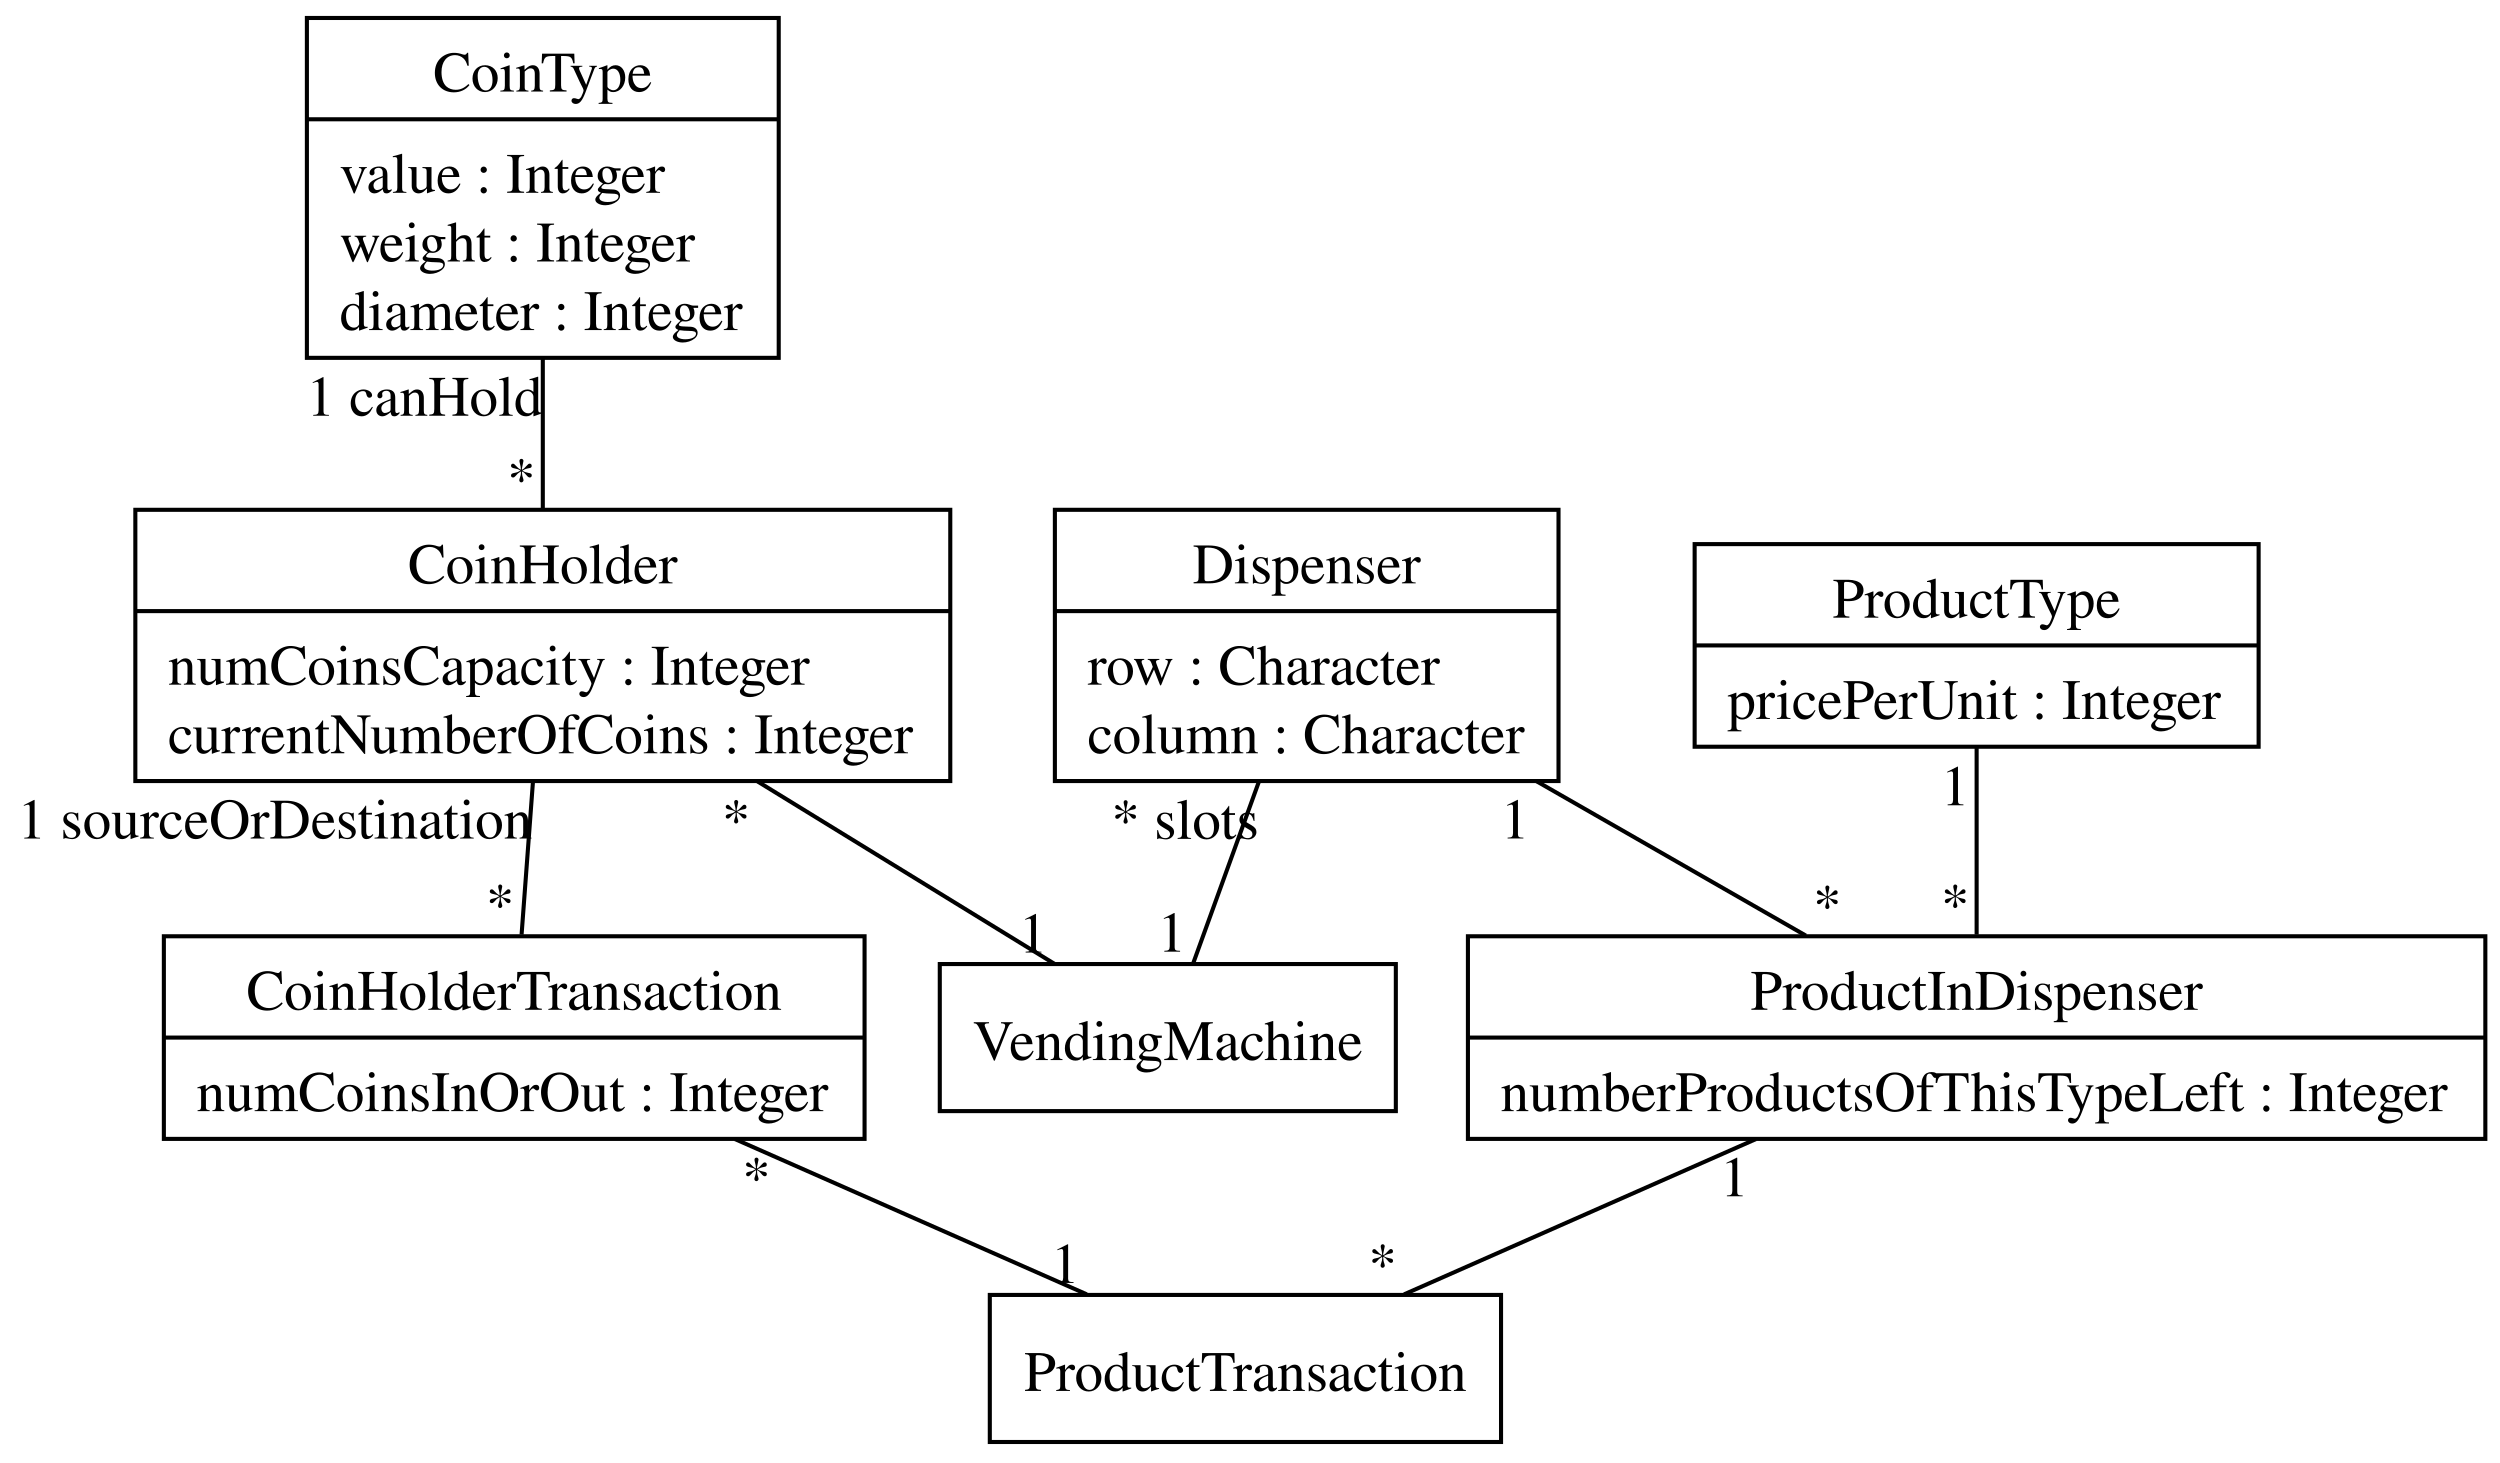
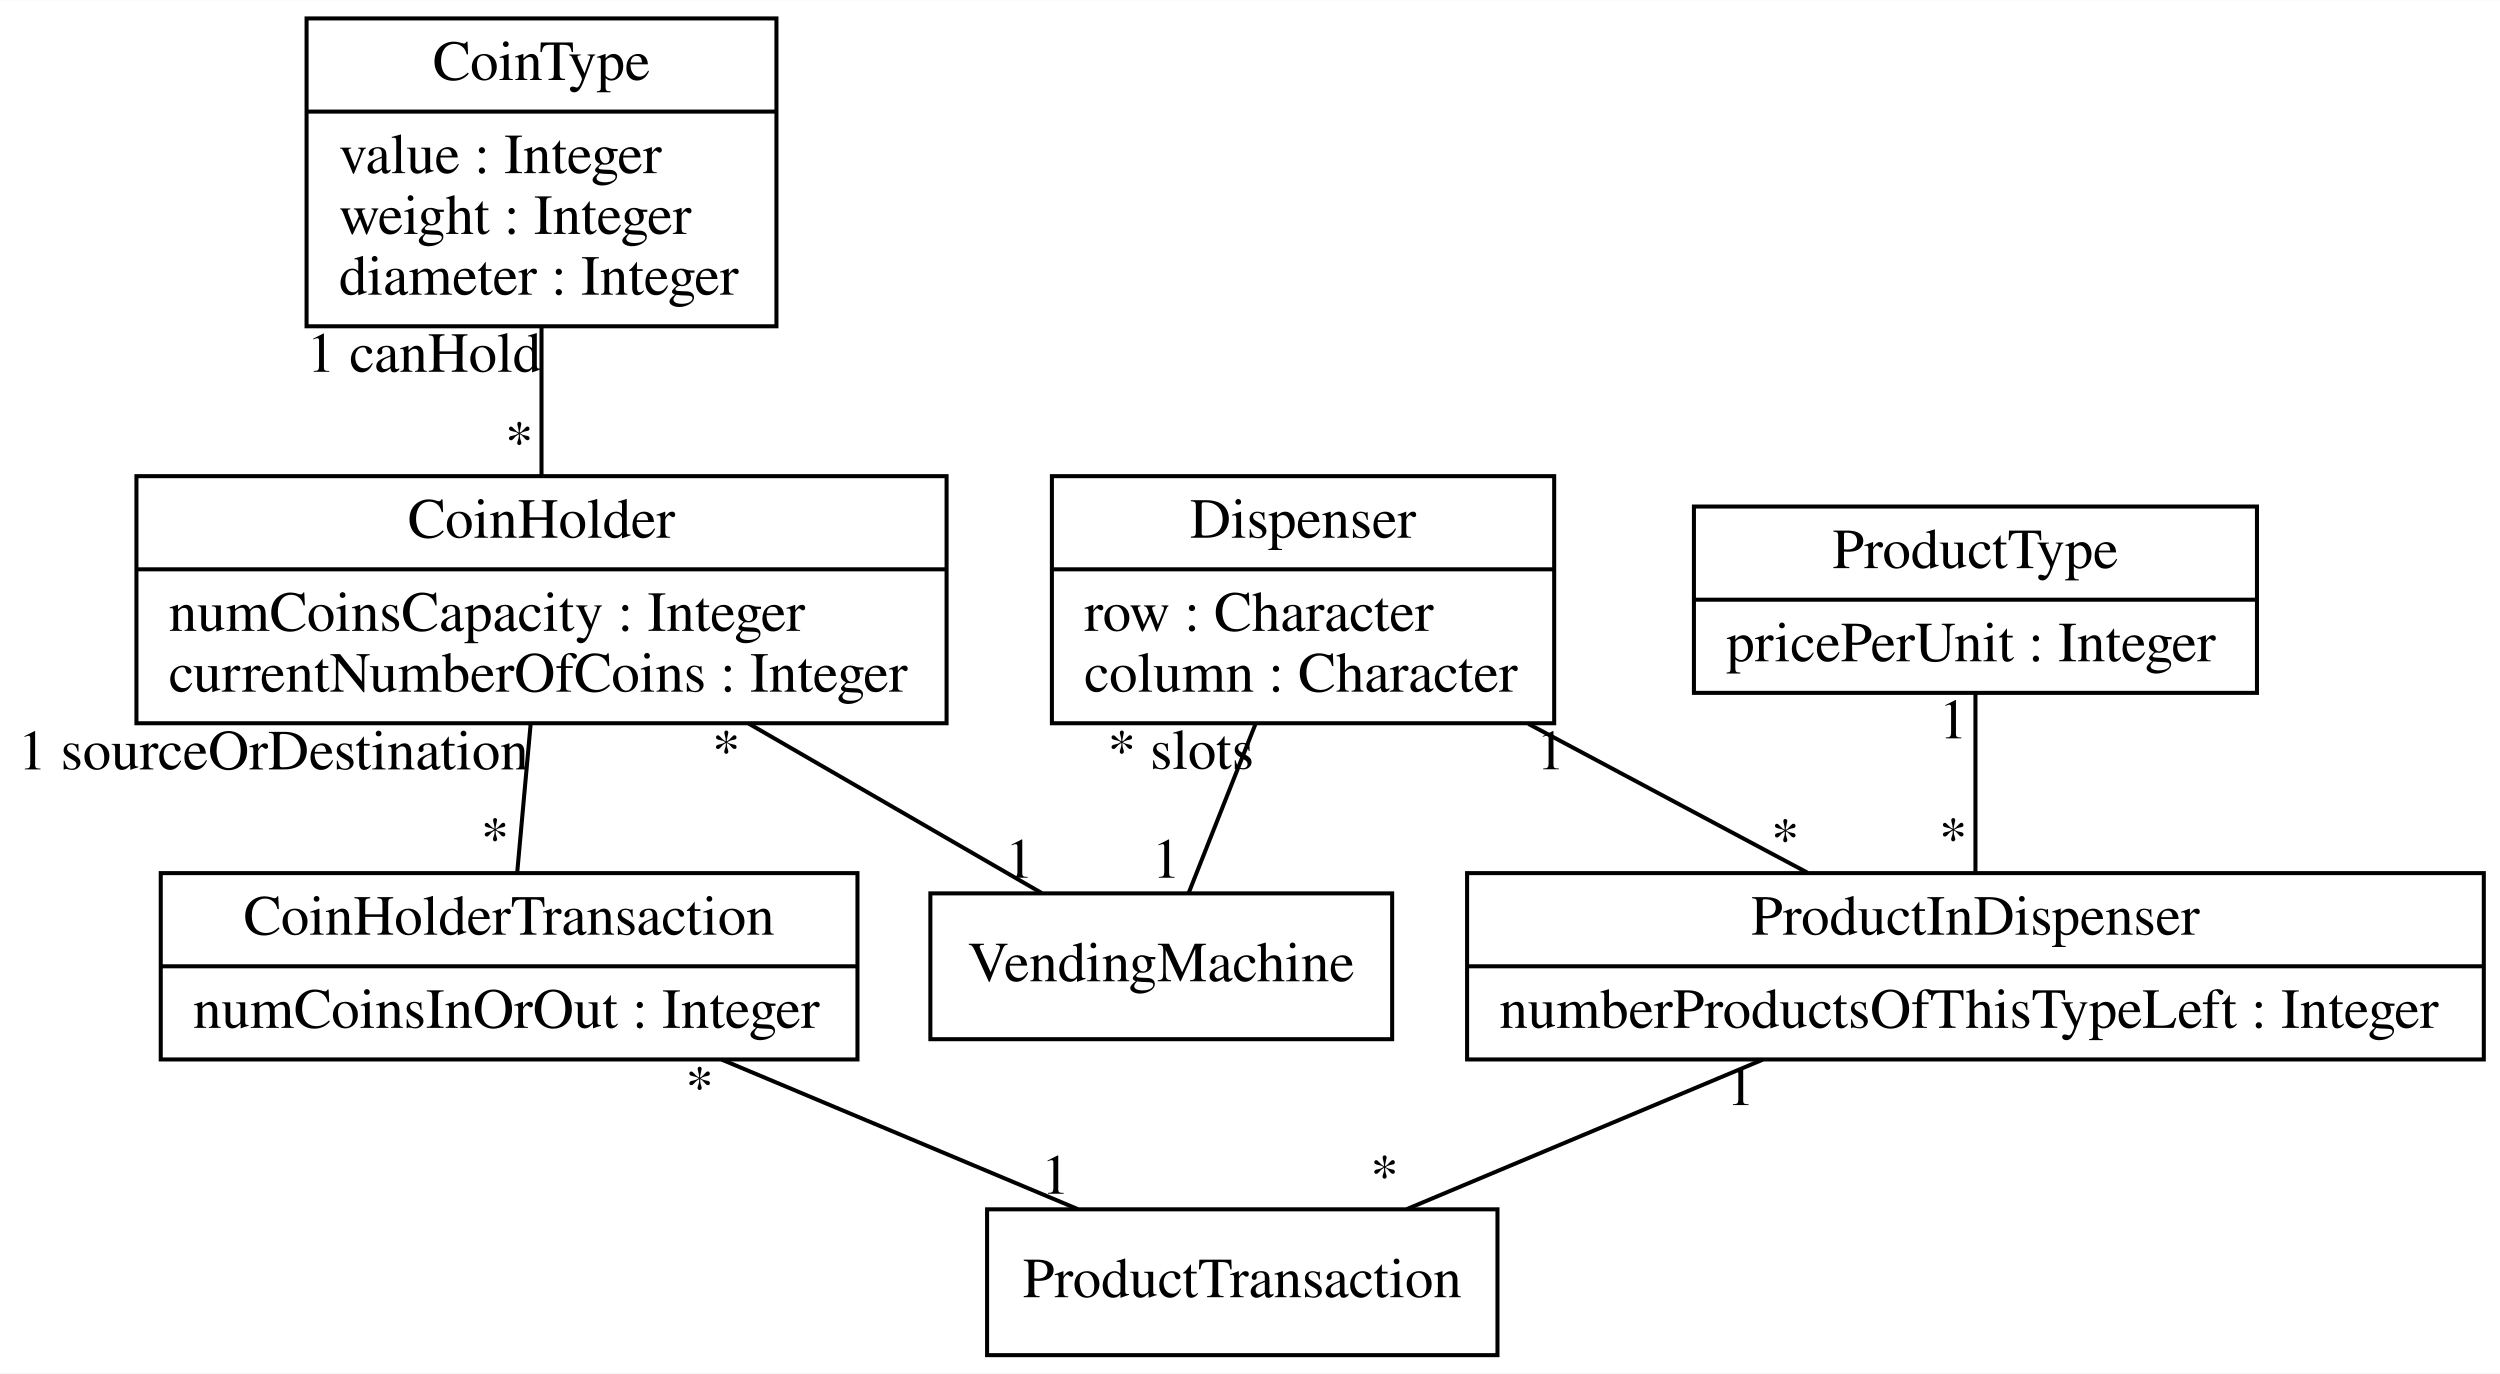
- <svg xmlns="http://www.w3.org/2000/svg" xmlns:xlink="http://www.w3.org/1999/xlink" width="612pt" height="358pt" viewBox="0.00 0.00 611.76 358.00">
-   <g id="graph0" class="graph" transform="scale(1 1) rotate(0) translate(4 354)">
-     <polygon fill="white" stroke="white" points="-4,5 -4,-354 608.759,-354 608.759,5 -4,5" />
+ <svg xmlns="http://www.w3.org/2000/svg" xmlns:xlink="http://www.w3.org/1999/xlink" width="617pt" height="339pt" viewBox="0.00 0.00 617.18 339.00">
+   <g id="graph0" class="graph" transform="scale(1 1) rotate(0) translate(4 335)">
+     <polygon fill="white" stroke="none" points="-4,4 -4,-335 613.183,-335 613.183,4 -4,4" />
    <g id="node1" class="node">
      <g id="a_node1">
-         <a xlink:href="javascript:Action.selectClass(&quot;VendingMachine&quot;);" xlink:title="class VendingMachine ">
-           <polygon fill="none" stroke="black" points="225.938,-82 225.938,-118 337.58,-118 337.58,-82 225.938,-82" />
-           <text text-anchor="middle" x="281.759" y="-94.5" font-family="Times,serif" font-size="14.00">VendingMachine</text>
+         <a xlink:href="javascript:Action.selectClass(&quot;VendingMachine&quot;);" xlink:title="class VendingMachine UML class diagram of a vending machine ">
+           <polygon fill="none" stroke="black" points="225.683,-78.5 225.683,-114.5 339.683,-114.5 339.683,-78.5 225.683,-78.5" />
+           <text text-anchor="middle" x="282.683" y="-92.8" font-family="Times,serif" font-size="14.00">VendingMachine</text>
        </a>
      </g>
    </g>
    <g id="node2" class="node">
      <g id="a_node2">
        <a xlink:href="javascript:Action.selectClass(&quot;Dispenser&quot;);" xlink:title="class Dispenser ">
-           <polygon fill="none" stroke="black" points="254.114,-162.8 254.114,-229.2 377.404,-229.2 377.404,-162.8 254.114,-162.8" />
-           <text text-anchor="middle" x="315.759" y="-211.2" font-family="Times,serif" font-size="14.00">Dispenser</text>
-           <polyline fill="none" stroke="black" points="254.114,-204.4 377.404,-204.4 " />
-           <text text-anchor="start" x="262.114" y="-186.4" font-family="Times,serif" font-size="14.00">row : Character</text>
-           <text text-anchor="start" x="262.114" y="-169.6" font-family="Times,serif" font-size="14.00">column : Character</text>
+           <polygon fill="none" stroke="black" points="255.683,-156.5 255.683,-217.5 379.683,-217.5 379.683,-156.5 255.683,-156.5" />
+           <text text-anchor="middle" x="317.683" y="-202.3" font-family="Times,serif" font-size="14.00">Dispenser</text>
+           <polyline fill="none" stroke="black" points="255.683,-194.5 379.683,-194.5 " />
+           <text text-anchor="start" x="263.683" y="-179.3" font-family="Times,serif" font-size="14.00">row : Character</text>
+           <text text-anchor="start" x="263.683" y="-164.3" font-family="Times,serif" font-size="14.00">column : Character</text>
        </a>
      </g>
    </g>
    <g id="edge1" class="edge">
-       <path fill="none" stroke="black" d="M287.995,-118.241C292.481,-130.644 298.666,-147.743 304.06,-162.655" />
-       <text text-anchor="middle" x="285.972" y="-148.655" font-family="Times,serif" font-size="14.00">* slots</text>
-       <text text-anchor="middle" x="282.745" y="-121.041" font-family="Times,serif" font-size="14.00">1 </text>
+       <g id="a_edge1">
+         <a xlink:title="VendingMachine 1  -- * slots Dispenser">
+           <path fill="none" stroke="black" d="M289.432,-114.564C294.12,-126.418 300.488,-142.521 305.992,-156.439" />
+         </a>
+       </g>
+       <text text-anchor="middle" x="287.492" y="-145.239" font-family="Times,serif" font-size="14.00">* slots</text>
+       <text text-anchor="middle" x="283.932" y="-118.364" font-family="Times,serif" font-size="14.00">1 </text>
    </g>
    <g id="node6" class="node">
      <g id="a_node6">
        <a xlink:href="javascript:Action.selectClass(&quot;CoinHolder&quot;);" xlink:title="class CoinHolder ">
-           <polygon fill="none" stroke="black" points="29.011,-162.8 29.011,-229.2 228.508,-229.2 228.508,-162.8 29.011,-162.8" />
-           <text text-anchor="middle" x="128.759" y="-211.2" font-family="Times,serif" font-size="14.00">CoinHolder</text>
-           <polyline fill="none" stroke="black" points="29.011,-204.4 228.508,-204.4 " />
-           <text text-anchor="start" x="37.011" y="-186.4" font-family="Times,serif" font-size="14.00">numCoinsCapacity : Integer</text>
-           <text text-anchor="start" x="37.011" y="-169.6" font-family="Times,serif" font-size="14.00">currentNumberOfCoins : Integer</text>
+           <polygon fill="none" stroke="black" points="29.683,-156.5 29.683,-217.5 229.683,-217.5 229.683,-156.5 29.683,-156.5" />
+           <text text-anchor="middle" x="129.683" y="-202.3" font-family="Times,serif" font-size="14.00">CoinHolder</text>
+           <polyline fill="none" stroke="black" points="29.683,-194.5 229.683,-194.5 " />
+           <text text-anchor="start" x="37.683" y="-179.3" font-family="Times,serif" font-size="14.00">numCoinsCapacity : Integer</text>
+           <text text-anchor="start" x="37.683" y="-164.3" font-family="Times,serif" font-size="14.00">currentNumberOfCoins : Integer</text>
        </a>
      </g>
    </g>
    <g id="edge2" class="edge">
-       <path fill="none" stroke="black" d="M254.052,-118.023C233.815,-130.456 205.76,-147.692 181.327,-162.703" />
-       <text text-anchor="middle" x="176.077" y="-148.703" font-family="Times,serif" font-size="14.00">* </text>
-       <text text-anchor="middle" x="248.802" y="-120.823" font-family="Times,serif" font-size="14.00">1 </text>
+       <g id="a_edge2">
+         <a xlink:title="VendingMachine 1  -- *  CoinHolder">
+           <path fill="none" stroke="black" d="M180.79,-156.439 204.85,-142.521 232.69,-126.418 253.183,-114.564" />
+         </a>
+       </g>
+       <text text-anchor="middle" x="175.29" y="-145.239" font-family="Times,serif" font-size="14.00">* </text>
+       <text text-anchor="middle" x="247.683" y="-118.364" font-family="Times,serif" font-size="14.00">1 </text>
    </g>
    <g id="node3" class="node">
      <g id="a_node3">
        <a xlink:href="javascript:Action.selectClass(&quot;ProductInDispenser&quot;);" xlink:title="class ProductInDispenser It is possible for a dispenser to have one product type 'in front' and another in behind ">
-           <polygon fill="none" stroke="black" points="355.227,-75.2 355.227,-124.8 604.291,-124.8 604.291,-75.2 355.227,-75.2" />
-           <text text-anchor="middle" x="479.759" y="-106.8" font-family="Times,serif" font-size="14.00">ProductInDispenser</text>
-           <polyline fill="none" stroke="black" points="355.227,-100 604.291,-100 " />
-           <text text-anchor="start" x="363.227" y="-82" font-family="Times,serif" font-size="14.00">numberProductsOfThisTypeLeft : Integer</text>
+           <polygon fill="none" stroke="black" points="358.183,-73.5 358.183,-119.5 609.183,-119.5 609.183,-73.5 358.183,-73.5" />
+           <text text-anchor="middle" x="483.683" y="-104.3" font-family="Times,serif" font-size="14.00">ProductInDispenser</text>
+           <polyline fill="none" stroke="black" points="358.183,-96.5 609.183,-96.5 " />
+           <text text-anchor="start" x="366.183" y="-81.3" font-family="Times,serif" font-size="14.00">numberProductsOfThisTypeLeft : Integer</text>
        </a>
      </g>
    </g>
    <g id="edge3" class="edge">
-       <path fill="none" stroke="black" d="M437.951,-124.963C417.927,-136.441 393.654,-150.353 372.036,-162.744" />
-       <text text-anchor="middle" x="366.786" y="-148.744" font-family="Times,serif" font-size="14.00">1 </text>
-       <text text-anchor="middle" x="443.201" y="-127.763" font-family="Times,serif" font-size="14.00">* </text>
+       <g id="a_edge3">
+         <a xlink:title="ProductInDispenser *  -- 1  Dispenser">
+           <path fill="none" stroke="black" d="M373.319,-156.339 395.838,-144.333 421.384,-130.714 442.223,-119.604" />
+         </a>
+       </g>
+       <text text-anchor="middle" x="378.819" y="-145.139" font-family="Times,serif" font-size="14.00">1 </text>
+       <text text-anchor="middle" x="436.723" y="-123.404" font-family="Times,serif" font-size="14.00">* </text>
    </g>
    <g id="node4" class="node">
      <g id="a_node4">
        <a xlink:href="javascript:Action.selectClass(&quot;ProductType&quot;);" xlink:title="class ProductType ">
-           <polygon fill="none" stroke="black" points="410.728,-171.2 410.728,-220.8 548.79,-220.8 548.79,-171.2 410.728,-171.2" />
-           <text text-anchor="middle" x="479.759" y="-202.8" font-family="Times,serif" font-size="14.00">ProductType</text>
-           <polyline fill="none" stroke="black" points="410.728,-196 548.79,-196 " />
-           <text text-anchor="start" x="418.728" y="-178" font-family="Times,serif" font-size="14.00">pricePerUnit : Integer</text>
+           <polygon fill="none" stroke="black" points="414.183,-164 414.183,-210 553.183,-210 553.183,-164 414.183,-164" />
+           <text text-anchor="middle" x="483.683" y="-194.8" font-family="Times,serif" font-size="14.00">ProductType</text>
+           <polyline fill="none" stroke="black" points="414.183,-187 553.183,-187 " />
+           <text text-anchor="start" x="422.183" y="-171.8" font-family="Times,serif" font-size="14.00">pricePerUnit : Integer</text>
        </a>
      </g>
    </g>
    <g id="edge4" class="edge">
-       <path fill="none" stroke="black" d="M479.759,-125.207C479.759,-139.242 479.759,-156.854 479.759,-170.875" />
-       <text text-anchor="middle" x="474.509" y="-156.875" font-family="Times,serif" font-size="14.00">1 </text>
-       <text text-anchor="middle" x="474.509" y="-128.007" font-family="Times,serif" font-size="14.00">* </text>
+       <g id="a_edge4">
+         <a xlink:title="ProductInDispenser *  -- 1  ProductType">
+           <path fill="none" stroke="black" d="M483.683,-119.832C483.683,-133.351 483.683,-150.52 483.683,-163.981" />
+         </a>
+       </g>
+       <text text-anchor="middle" x="478.183" y="-152.781" font-family="Times,serif" font-size="14.00">1 </text>
+       <text text-anchor="middle" x="478.183" y="-123.632" font-family="Times,serif" font-size="14.00">* </text>
    </g>
    <g id="node5" class="node">
      <g id="a_node5">
        <a xlink:href="javascript:Action.selectClass(&quot;CoinType&quot;);" xlink:title="class CoinType ">
-           <polygon fill="none" stroke="black" points="71.007,-266.4 71.007,-349.6 186.511,-349.6 186.511,-266.4 71.007,-266.4" />
-           <text text-anchor="middle" x="128.759" y="-331.6" font-family="Times,serif" font-size="14.00">CoinType</text>
-           <polyline fill="none" stroke="black" points="71.007,-324.8 186.511,-324.8 " />
-           <text text-anchor="start" x="79.007" y="-306.8" font-family="Times,serif" font-size="14.00">value : Integer</text>
-           <text text-anchor="start" x="79.007" y="-290" font-family="Times,serif" font-size="14.00">weight : Integer</text>
-           <text text-anchor="start" x="79.007" y="-273.2" font-family="Times,serif" font-size="14.00">diameter : Integer</text>
+           <polygon fill="none" stroke="black" points="71.683,-254.5 71.683,-330.5 187.683,-330.5 187.683,-254.5 71.683,-254.5" />
+           <text text-anchor="middle" x="129.683" y="-315.3" font-family="Times,serif" font-size="14.00">CoinType</text>
+           <polyline fill="none" stroke="black" points="71.683,-307.5 187.683,-307.5 " />
+           <text text-anchor="start" x="79.683" y="-292.3" font-family="Times,serif" font-size="14.00">value : Integer</text>
+           <text text-anchor="start" x="79.683" y="-277.3" font-family="Times,serif" font-size="14.00">weight : Integer</text>
+           <text text-anchor="start" x="79.683" y="-262.3" font-family="Times,serif" font-size="14.00">diameter : Integer</text>
        </a>
      </g>
    </g>
    <g id="edge5" class="edge">
-       <path fill="none" stroke="black" d="M128.759,-229.409C128.759,-240.943 128.759,-254.081 128.759,-266.226" />
-       <text text-anchor="middle" x="99.795" y="-252.226" font-family="Times,serif" font-size="14.00">1 canHold</text>
-       <text text-anchor="middle" x="123.509" y="-232.209" font-family="Times,serif" font-size="14.00">* </text>
+       <g id="a_edge5">
+         <a xlink:title="CoinHolder *  -- 1 canHold CoinType">
+           <path fill="none" stroke="black" d="M129.683,-217.659C129.683,-229.128 129.683,-242.379 129.683,-254.463" />
+         </a>
+       </g>
+       <text text-anchor="middle" x="100.683" y="-243.263" font-family="Times,serif" font-size="14.00">1 canHold</text>
+       <text text-anchor="middle" x="124.183" y="-221.459" font-family="Times,serif" font-size="14.00">* </text>
    </g>
    <g id="node7" class="node">
      <g id="a_node7">
        <a xlink:href="javascript:Action.selectClass(&quot;ProductTransaction&quot;);" xlink:title="class ProductTransaction Every product purchase is recorded ">
-           <polygon fill="none" stroke="black" points="238.184,-1 238.184,-37 363.334,-37 363.334,-1 238.184,-1" />
-           <text text-anchor="middle" x="300.759" y="-13.5" font-family="Times,serif" font-size="14.00">ProductTransaction</text>
+           <polygon fill="none" stroke="black" points="239.683,-0.5 239.683,-36.5 365.683,-36.5 365.683,-0.5 239.683,-0.5" />
+           <text text-anchor="middle" x="302.683" y="-14.8" font-family="Times,serif" font-size="14.00">ProductTransaction</text>
        </a>
      </g>
    </g>
    <g id="edge6" class="edge">
-       <path fill="none" stroke="black" d="M339.599,-37.142C364.791,-48.26 397.967,-62.902 425.717,-75.149" />
-       <text text-anchor="middle" x="420.467" y="-61.149" font-family="Times,serif" font-size="14.00">1 </text>
-       <text text-anchor="middle" x="334.349" y="-39.942" font-family="Times,serif" font-size="14.00">* </text>
+       <g id="a_edge6">
+         <a xlink:title="ProductTransaction *  -- 1  ProductInDispenser">
+           <path fill="none" stroke="black" d="M343.303,-36.556C369.256,-47.453 403.168,-61.692 431.159,-73.445" />
+         </a>
+       </g>
+       <text text-anchor="middle" x="425.659" y="-62.245" font-family="Times,serif" font-size="14.00">1 </text>
+       <text text-anchor="middle" x="337.803" y="-40.356" font-family="Times,serif" font-size="14.00">* </text>
    </g>
    <g id="node8" class="node">
      <g id="a_node8">
        <a xlink:href="javascript:Action.selectClass(&quot;CoinHolderTransaction&quot;);" xlink:title="class CoinHolderTransaction The number of coins transferred to or from a CoinHolder ">
-           <polygon fill="none" stroke="black" points="35.993,-75.2 35.993,-124.8 207.525,-124.8 207.525,-75.2 35.993,-75.2" />
-           <text text-anchor="middle" x="121.759" y="-106.8" font-family="Times,serif" font-size="14.00">CoinHolderTransaction</text>
-           <polyline fill="none" stroke="black" points="35.993,-100 207.525,-100 " />
-           <text text-anchor="start" x="43.993" y="-82" font-family="Times,serif" font-size="14.00">numCoinsInOrOut : Integer</text>
+           <polygon fill="none" stroke="black" points="35.683,-73.5 35.683,-119.5 207.683,-119.5 207.683,-73.5 35.683,-73.5" />
+           <text text-anchor="middle" x="121.683" y="-104.3" font-family="Times,serif" font-size="14.00">CoinHolderTransaction</text>
+           <polyline fill="none" stroke="black" points="35.683,-96.5 207.683,-96.5 " />
+           <text text-anchor="start" x="43.683" y="-81.3" font-family="Times,serif" font-size="14.00">numCoinsInOrOut : Integer</text>
        </a>
      </g>
    </g>
    <g id="edge7" class="edge">
-       <path fill="none" stroke="black" d="M261.919,-37.142C236.727,-48.26 203.551,-62.902 175.801,-75.149" />
-       <text text-anchor="middle" x="181.051" y="-61.149" font-family="Times,serif" font-size="14.00">* </text>
-       <text text-anchor="middle" x="256.669" y="-39.942" font-family="Times,serif" font-size="14.00">1 </text>
+       <g id="a_edge7">
+         <a xlink:title="ProductTransaction 1  -- *  CoinHolderTransaction">
+           <path fill="none" stroke="black" d="M174.208,-73.445 202.199,-61.692 236.111,-47.453 262.063,-36.556" />
+         </a>
+       </g>
+       <text text-anchor="middle" x="168.708" y="-62.245" font-family="Times,serif" font-size="14.00">* </text>
+       <text text-anchor="middle" x="256.563" y="-40.356" font-family="Times,serif" font-size="14.00">1 </text>
    </g>
    <g id="edge8" class="edge">
-       <path fill="none" stroke="black" d="M123.562,-125.207C124.412,-136.631 125.44,-150.425 126.355,-162.722" />
-       <text text-anchor="middle" x="63.178" y="-148.722" font-family="Times,serif" font-size="14.00">1 sourceOrDestination</text>
-       <text text-anchor="middle" x="118.312" y="-128.007" font-family="Times,serif" font-size="14.00">* </text>
+       <g id="a_edge8">
+         <a xlink:title="CoinHolderTransaction *  -- 1 sourceOrDestination CoinHolder">
+           <path fill="none" stroke="black" d="M123.702,-119.832C124.702,-130.893 125.923,-144.397 127,-156.315" />
+         </a>
+       </g>
+       <text text-anchor="middle" x="63.5" y="-145.115" font-family="Times,serif" font-size="14.00">1 sourceOrDestination</text>
+       <text text-anchor="middle" x="118.202" y="-123.632" font-family="Times,serif" font-size="14.00">* </text>
    </g>
  </g>
</svg>
